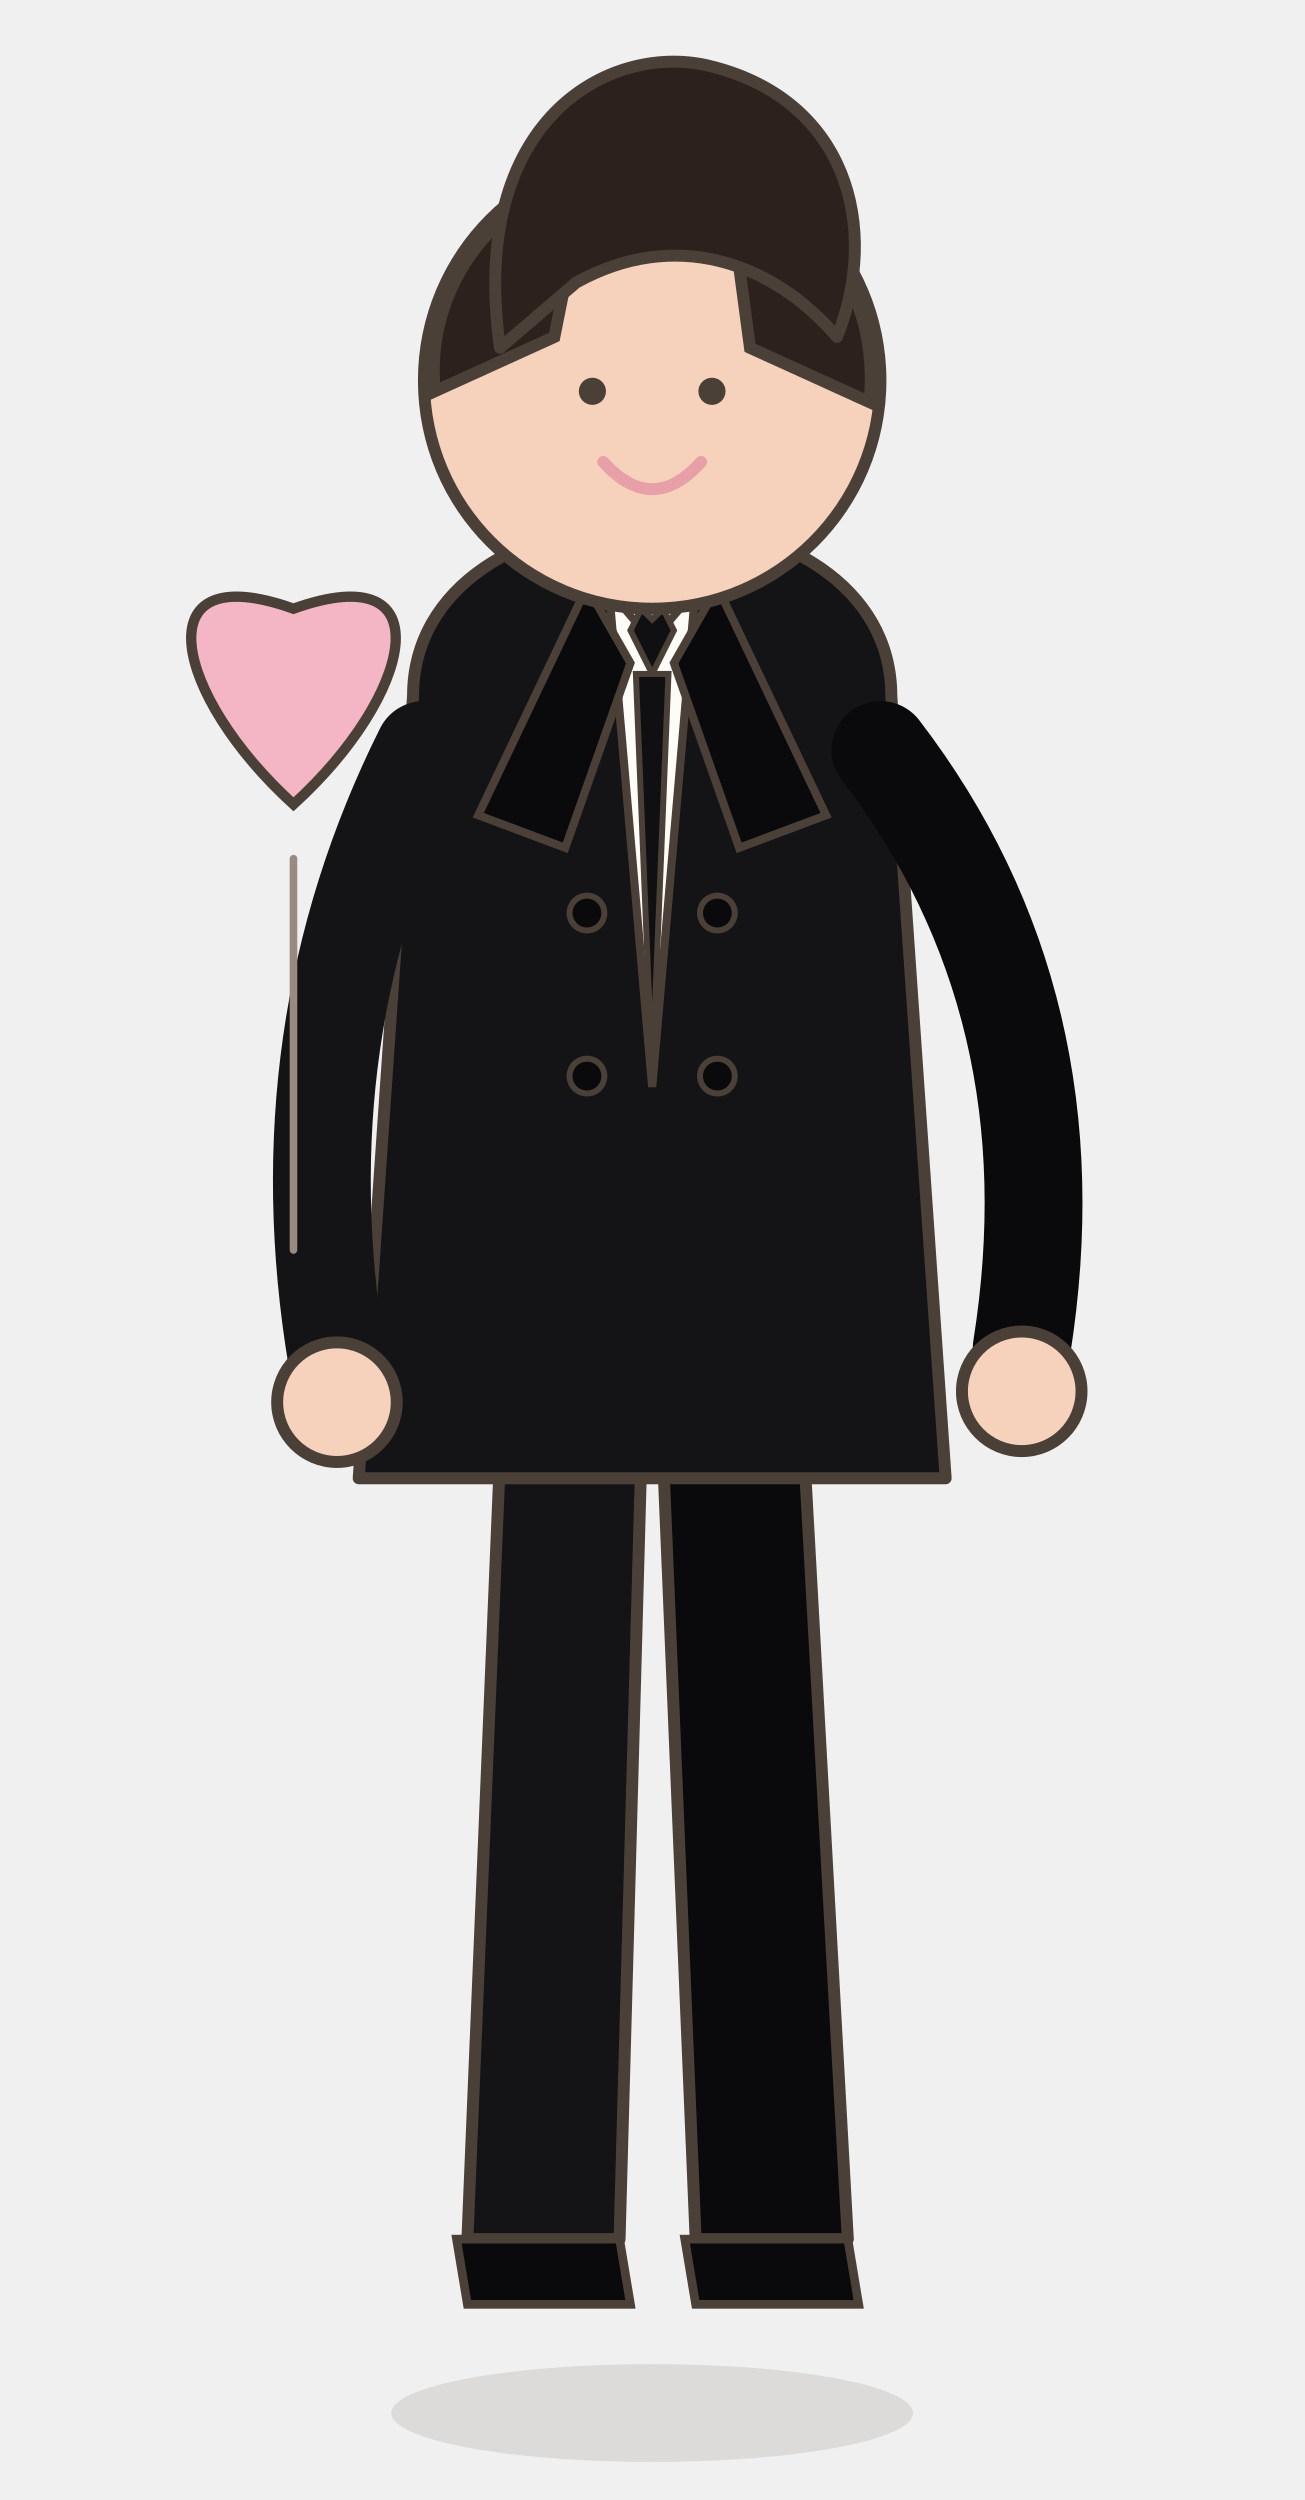
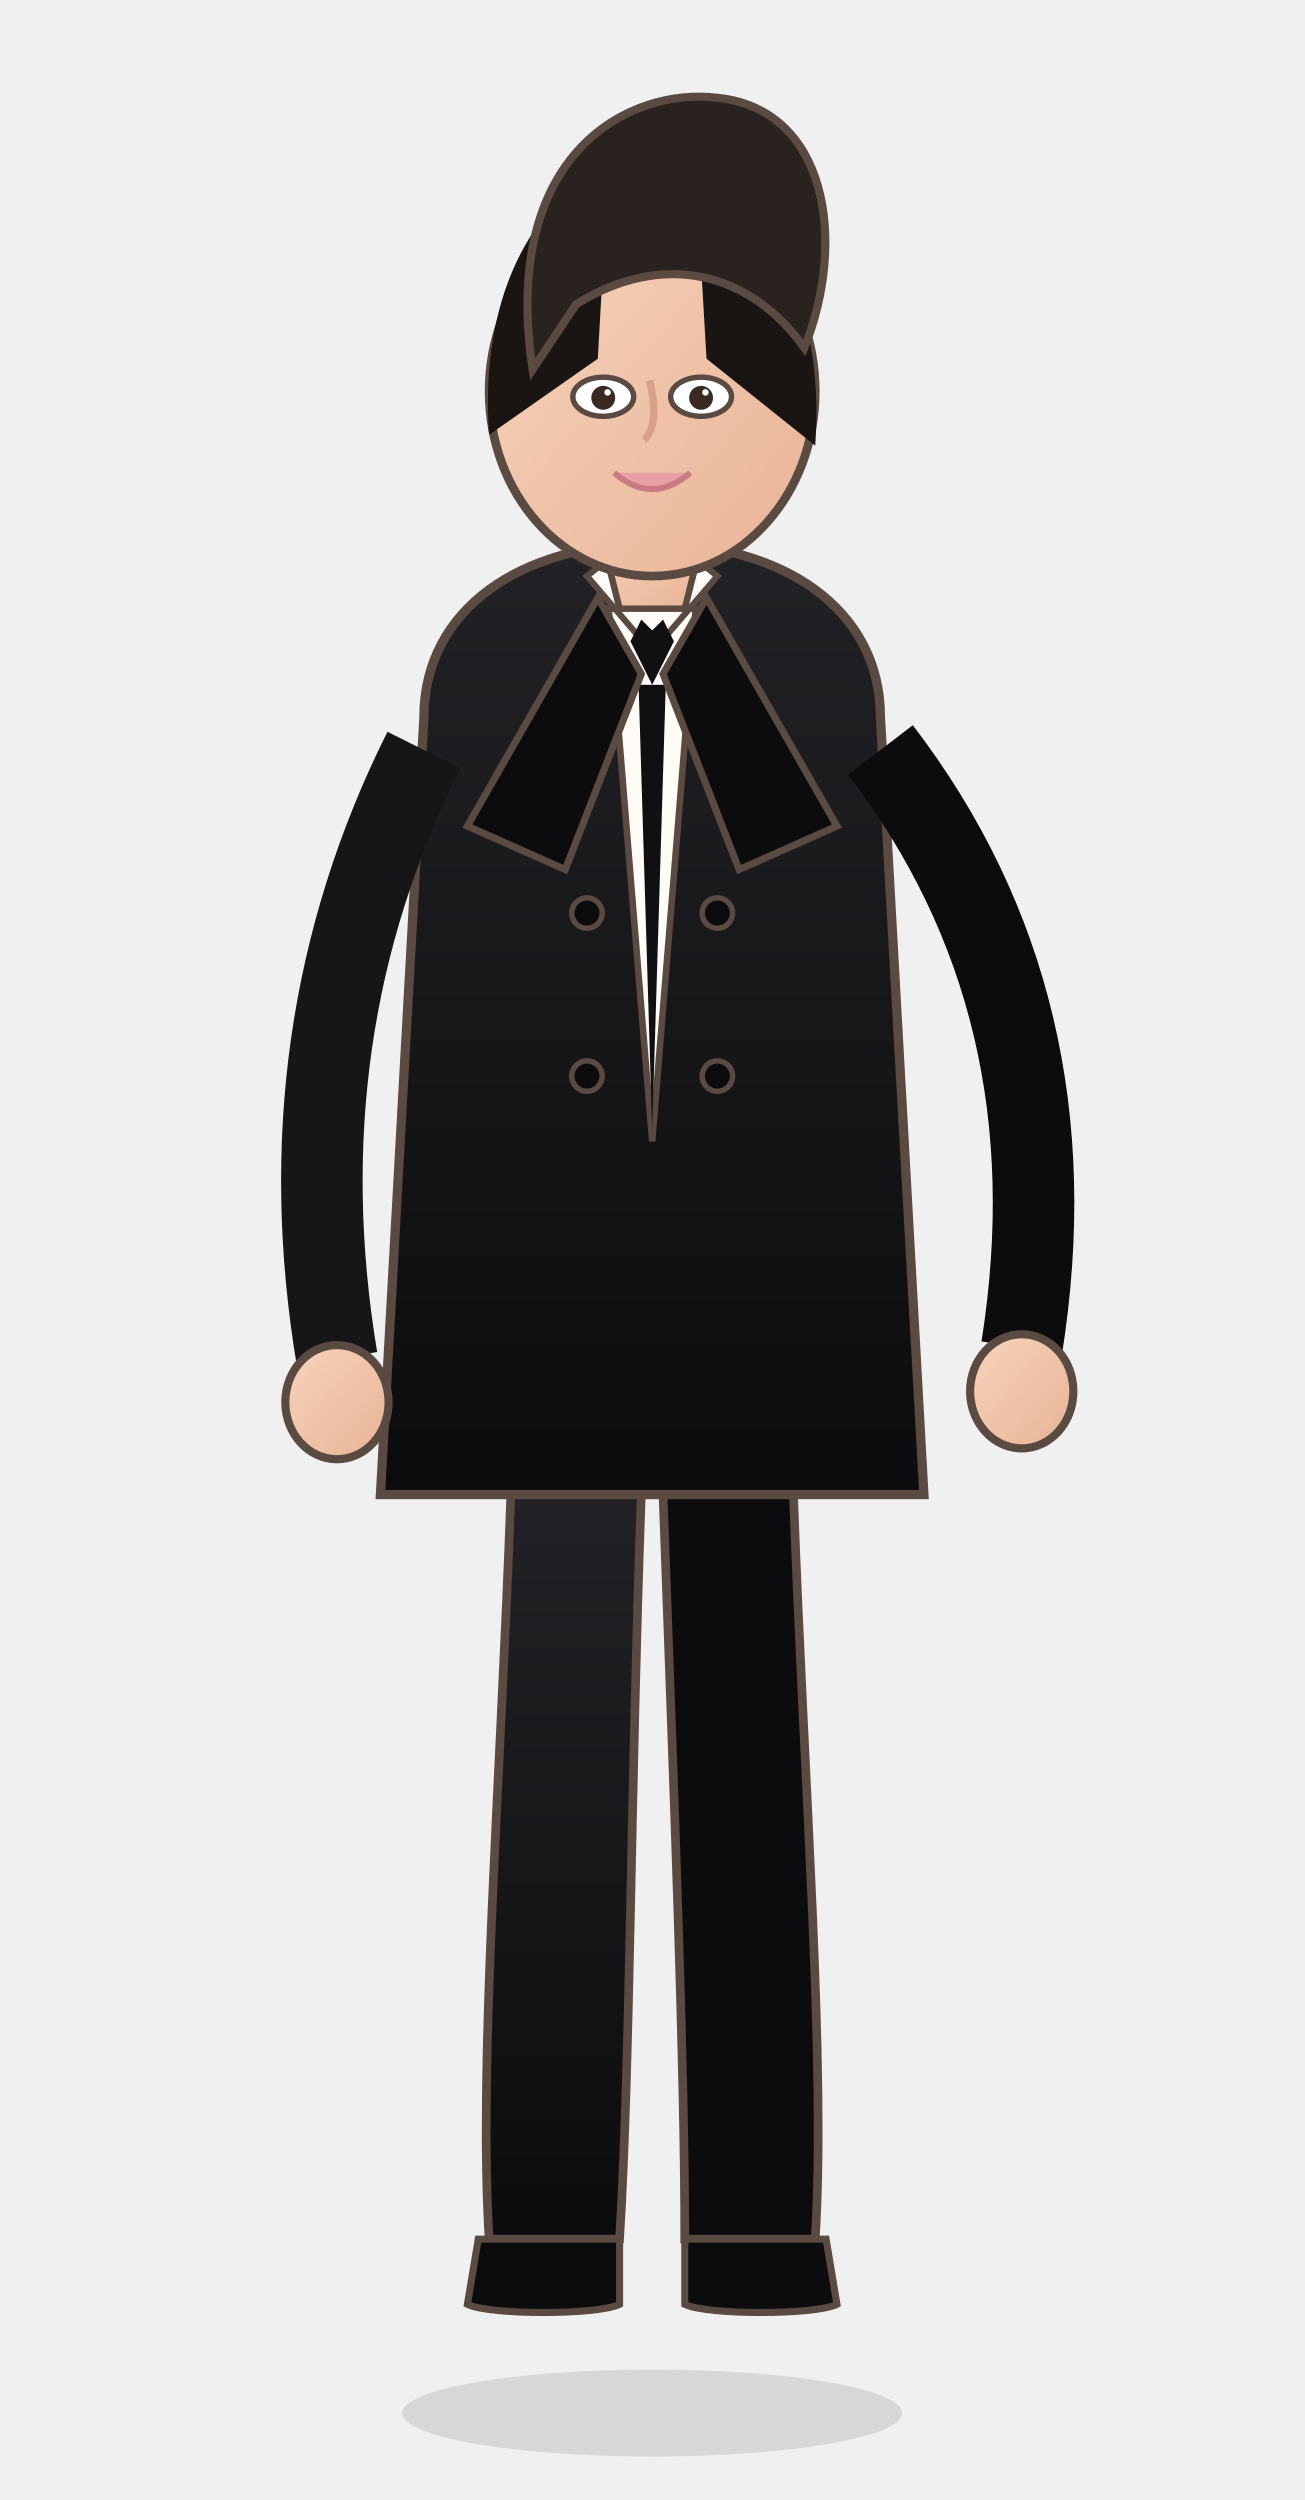
<svg xmlns="http://www.w3.org/2000/svg" viewBox="0 0 240 460" fill="none">
-   <ellipse cx="120" cy="444" rx="48" ry="9" fill="rgba(70,60,50,.12)" />
-   <path d="M92 268 L86 412 L114 412 L118 268Z" fill="#141416" stroke="#4a4038" stroke-width="2.2" stroke-linejoin="round" />
-   <path d="M122 268 L128 412 L156 412 L148 268Z" fill="#0a0a0c" stroke="#4a4038" stroke-width="2.2" stroke-linejoin="round" />
-   <path d="M84 412 L86 424 L116 424 L114 412Z" fill="#0a0a0c" stroke="#4a4038" stroke-width="1.6" />
-   <path d="M126 412 L128 424 L158 424 L156 412Z" fill="#0a0a0c" stroke="#4a4038" stroke-width="1.6" />
-   <path d="M76 128 C76 108 96 96 120 96 C144 96 164 108 164 128 L174 272 L66 272Z" fill="#141416" stroke="#4a4038" stroke-width="2.2" stroke-linejoin="round" />
-   <path d="M112 108 L120 200 L128 108Z" fill="#fffcf8" stroke="#4a4038" stroke-width="1.5" />
-   <path d="M108 104 L120 118 L132 104 L126 100 L120 108 L114 100Z" fill="#fffcf8" stroke="#4a4038" stroke-width="1.4" />
-   <path d="M116 116 L120 124 L124 116 L122 112 L120 114 L118 112Z" fill="#101012" stroke="#4a4038" stroke-width="1.1" />
-   <path d="M117 124 L120 198 L123 124Z" fill="#101012" stroke="#4a4038" stroke-width="1.1" />
-   <path d="M108 108 L88 150 L104 156 L116 122Z" fill="#0a0a0c" stroke="#4a4038" stroke-width="1.5" />
-   <path d="M132 108 L152 150 L136 156 L124 122Z" fill="#0a0a0c" stroke="#4a4038" stroke-width="1.5" />
-   <circle cx="108" cy="168" r="3.2" fill="#0a0a0c" stroke="#4a4038" stroke-width="1.1" />
-   <circle cx="132" cy="168" r="3.2" fill="#0a0a0c" stroke="#4a4038" stroke-width="1.1" />
-   <circle cx="108" cy="198" r="3.2" fill="#0a0a0c" stroke="#4a4038" stroke-width="1.1" />
-   <circle cx="132" cy="198" r="3.2" fill="#0a0a0c" stroke="#4a4038" stroke-width="1.1" />
-   <path d="M78 138 Q52 190 62 250" fill="none" stroke="#141416" stroke-width="18" stroke-linecap="round" />
-   <circle cx="62" cy="258" r="11" fill="#f6d2bc" stroke="#4a4038" stroke-width="2.2" />
-   <path d="M162 138 Q198 185 188 248" fill="none" stroke="#0a0a0c" stroke-width="18" stroke-linecap="round" />
-   <circle cx="188" cy="256" r="11" fill="#f6d2bc" stroke="#4a4038" stroke-width="2.2" />
-   <circle cx="120" cy="70" r="42" fill="#f6d2bc" stroke="#4a4038" stroke-width="2.2" />
-   <path d="M80 72 C78 52 92 36 108 32 L102 62Z" fill="#2c211c" stroke="#4a4038" stroke-width="2.2" />
-   <path d="M160 74 C162 54 150 38 134 34 L138 64Z" fill="#2c211c" stroke="#4a4038" stroke-width="2.2" />
-   <path d="M92 64 C86 22 112 8 130 12 C156 18 162 42 154 62 C142 48 124 42 106 52Z" fill="#2c211c" stroke="#4a4038" stroke-width="2.2" stroke-linejoin="round" />
-   <circle cx="109" cy="72" r="2.5" fill="#4a4038" />
-   <circle cx="131" cy="72" r="2.5" fill="#4a4038" />
-   <path d="M111 85 Q120 95 129 85" fill="none" stroke="#e8a0a8" stroke-width="2.2" stroke-linecap="round" />
-   <line x1="54" y1="158" x2="54" y2="230" stroke="#9a8b82" stroke-width="1.4" stroke-linecap="round" />
-   <path d="M54 148 C76 128 82 102 54 112 C26 102 32 128 54 148Z" fill="#f4b6c4" stroke="#4a4038" stroke-width="1.9" />
+   <defs>
+     <linearGradient id="g-skin" x1="0" y1="0" x2="1" y2="1">
+       <stop offset="0%" stop-color="#f7d4bc" />
+       <stop offset="100%" stop-color="#e8b396" />
+     </linearGradient>
+     <linearGradient id="g-tux" x1="0" y1="0" x2="0" y2="1">
+       <stop offset="0%" stop-color="#222226" />
+       <stop offset="100%" stop-color="#0c0c0e" />
+     </linearGradient>
+   </defs>
+   <ellipse cx="120" cy="444" rx="46" ry="8" fill="rgba(70,60,50,.14)" />
+   <path d="M94 275 C92 330 88 380 90 412 L114 412 C116 380 116 330 118 275Z" fill="url(#g-tux)" stroke="#5a4a42" stroke-width="1.6" />
+   <path d="M122 275 C124 330 126 380 126 412 L150 412 C152 380 148 330 146 275Z" fill="#0c0c0e" stroke="#5a4a42" stroke-width="1.6" />
+   <path d="M88 412 L86 424 C90 426 110 426 114 424 L114 412Z" fill="#0c0c0e" stroke="#5a4a42" stroke-width="1.3" />
+   <path d="M126 412 L126 424 C130 426 150 426 154 424 L152 412Z" fill="#0c0c0e" stroke="#5a4a42" stroke-width="1.3" />
+   <path d="M78 132 C78 112 96 100 120 100 C144 100 162 112 162 132 L170 275 L70 275Z" fill="url(#g-tux)" stroke="#5a4a42" stroke-width="1.7" />
+   <path d="M112 112 L120 210 L128 112Z" fill="#fffcf8" stroke="#5a4a42" stroke-width="1.2" />
+   <path d="M108 106 L120 120 L132 106 L127 102 L120 110 L113 102Z" fill="#fffcf8" stroke="#5a4a42" stroke-width="1.15" />
+   <path d="M116 118 L120 126 L124 118 L122 114 L120 116 L118 114Z" fill="#101012" />
+   <path d="M117.5 126 L120 208 L122.5 126Z" fill="#101012" />
+   <path d="M110 110 L86 152 L104 160 L118 124Z" fill="#0c0c0e" stroke="#5a4a42" stroke-width="1.3" />
+   <path d="M130 110 L154 152 L136 160 L122 124Z" fill="#0c0c0e" stroke="#5a4a42" stroke-width="1.3" />
+   <circle cx="108" cy="168" r="2.8" fill="#0c0c0e" stroke="#5a4a42" />
+   <circle cx="132" cy="168" r="2.8" fill="#0c0c0e" stroke="#5a4a42" />
+   <circle cx="108" cy="198" r="2.8" fill="#0c0c0e" stroke="#5a4a42" />
+   <circle cx="132" cy="198" r="2.8" fill="#0c0c0e" stroke="#5a4a42" />
+   <path d="M78 138 Q52 190 62 250" fill="none" stroke="#161618" stroke-width="15" />
+   <ellipse cx="62" cy="258" rx="9.5" ry="10.5" fill="url(#g-skin)" stroke="#5a4a42" stroke-width="1.5" />
+   <path d="M162 138 Q198 185 188 248" fill="none" stroke="#0c0c0e" stroke-width="15" />
+   <ellipse cx="188" cy="256" rx="9.5" ry="10.5" fill="url(#g-skin)" stroke="#5a4a42" stroke-width="1.5" />
+   <path d="M110 96 L114 112 L126 112 L130 96Z" fill="url(#g-skin)" stroke="#5a4a42" stroke-width="1.2" />
+   <ellipse cx="120" cy="72" rx="30" ry="34" fill="url(#g-skin)" stroke="#5a4a42" stroke-width="1.6" />
+   <path d="M90 80 C88 52 100 36 112 30 L110 66Z" fill="#1a1412" />
+   <path d="M150 82 C152 54 140 38 128 32 L130 66Z" fill="#1a1412" />
+   <path d="M98 68 C92 28 116 16 132 18 C152 20 156 44 148 64 C138 50 122 46 106 56Z" fill="#2a221e" stroke="#5a4a42" stroke-width="1.5" />
+   <ellipse cx="111" cy="73" rx="5.6" ry="3.6" fill="#fff" stroke="#5a4a42" />
+   <circle cx="111" cy="73.2" r="2.2" fill="#3a2a22" />
+   <circle cx="111.8" cy="72.2" r="0.6" fill="#fff" />
+   <ellipse cx="129" cy="73" rx="5.6" ry="3.6" fill="#fff" stroke="#5a4a42" />
+   <circle cx="129" cy="73.2" r="2.2" fill="#3a2a22" />
+   <circle cx="129.8" cy="72.2" r="0.6" fill="#fff" />
+   <path d="M119.5 70 Q121.5 78 118.5 81" fill="none" stroke="#d9a088" stroke-width="1.35" />
+   <path d="M113 87 Q120 93 127 87" fill="#e8a0a6" stroke="#c97a82" stroke-width="1.1" />
</svg>
